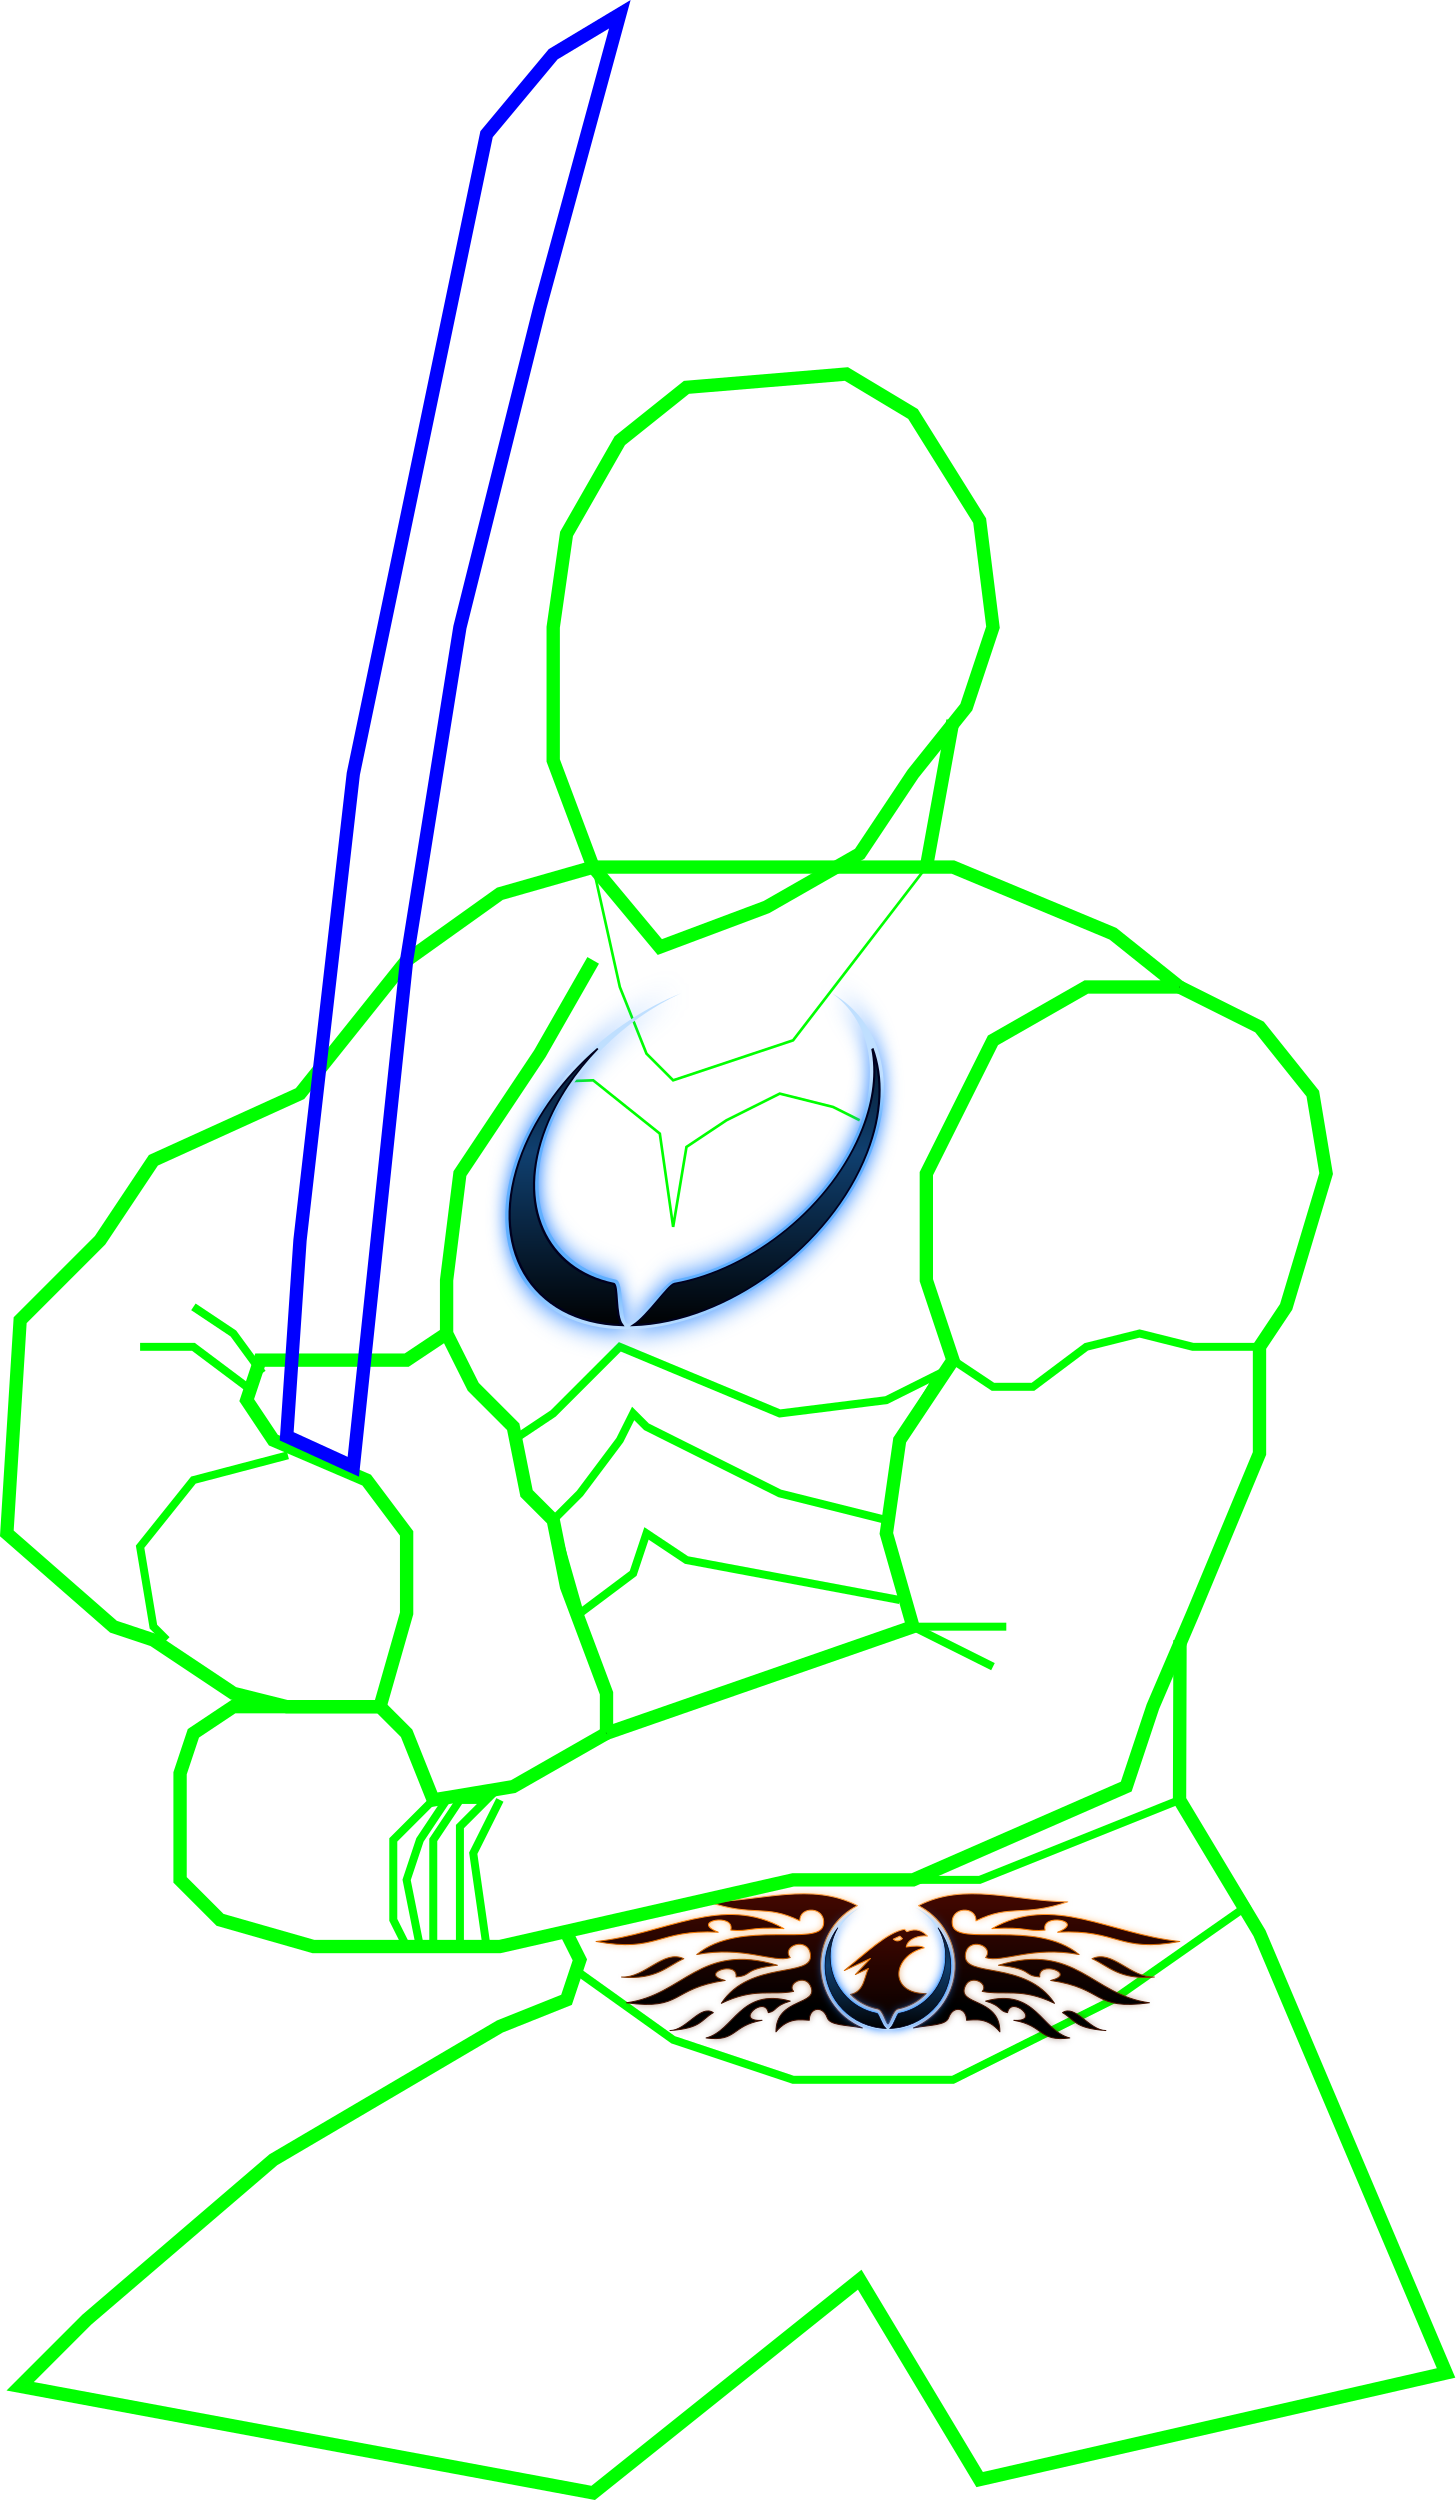
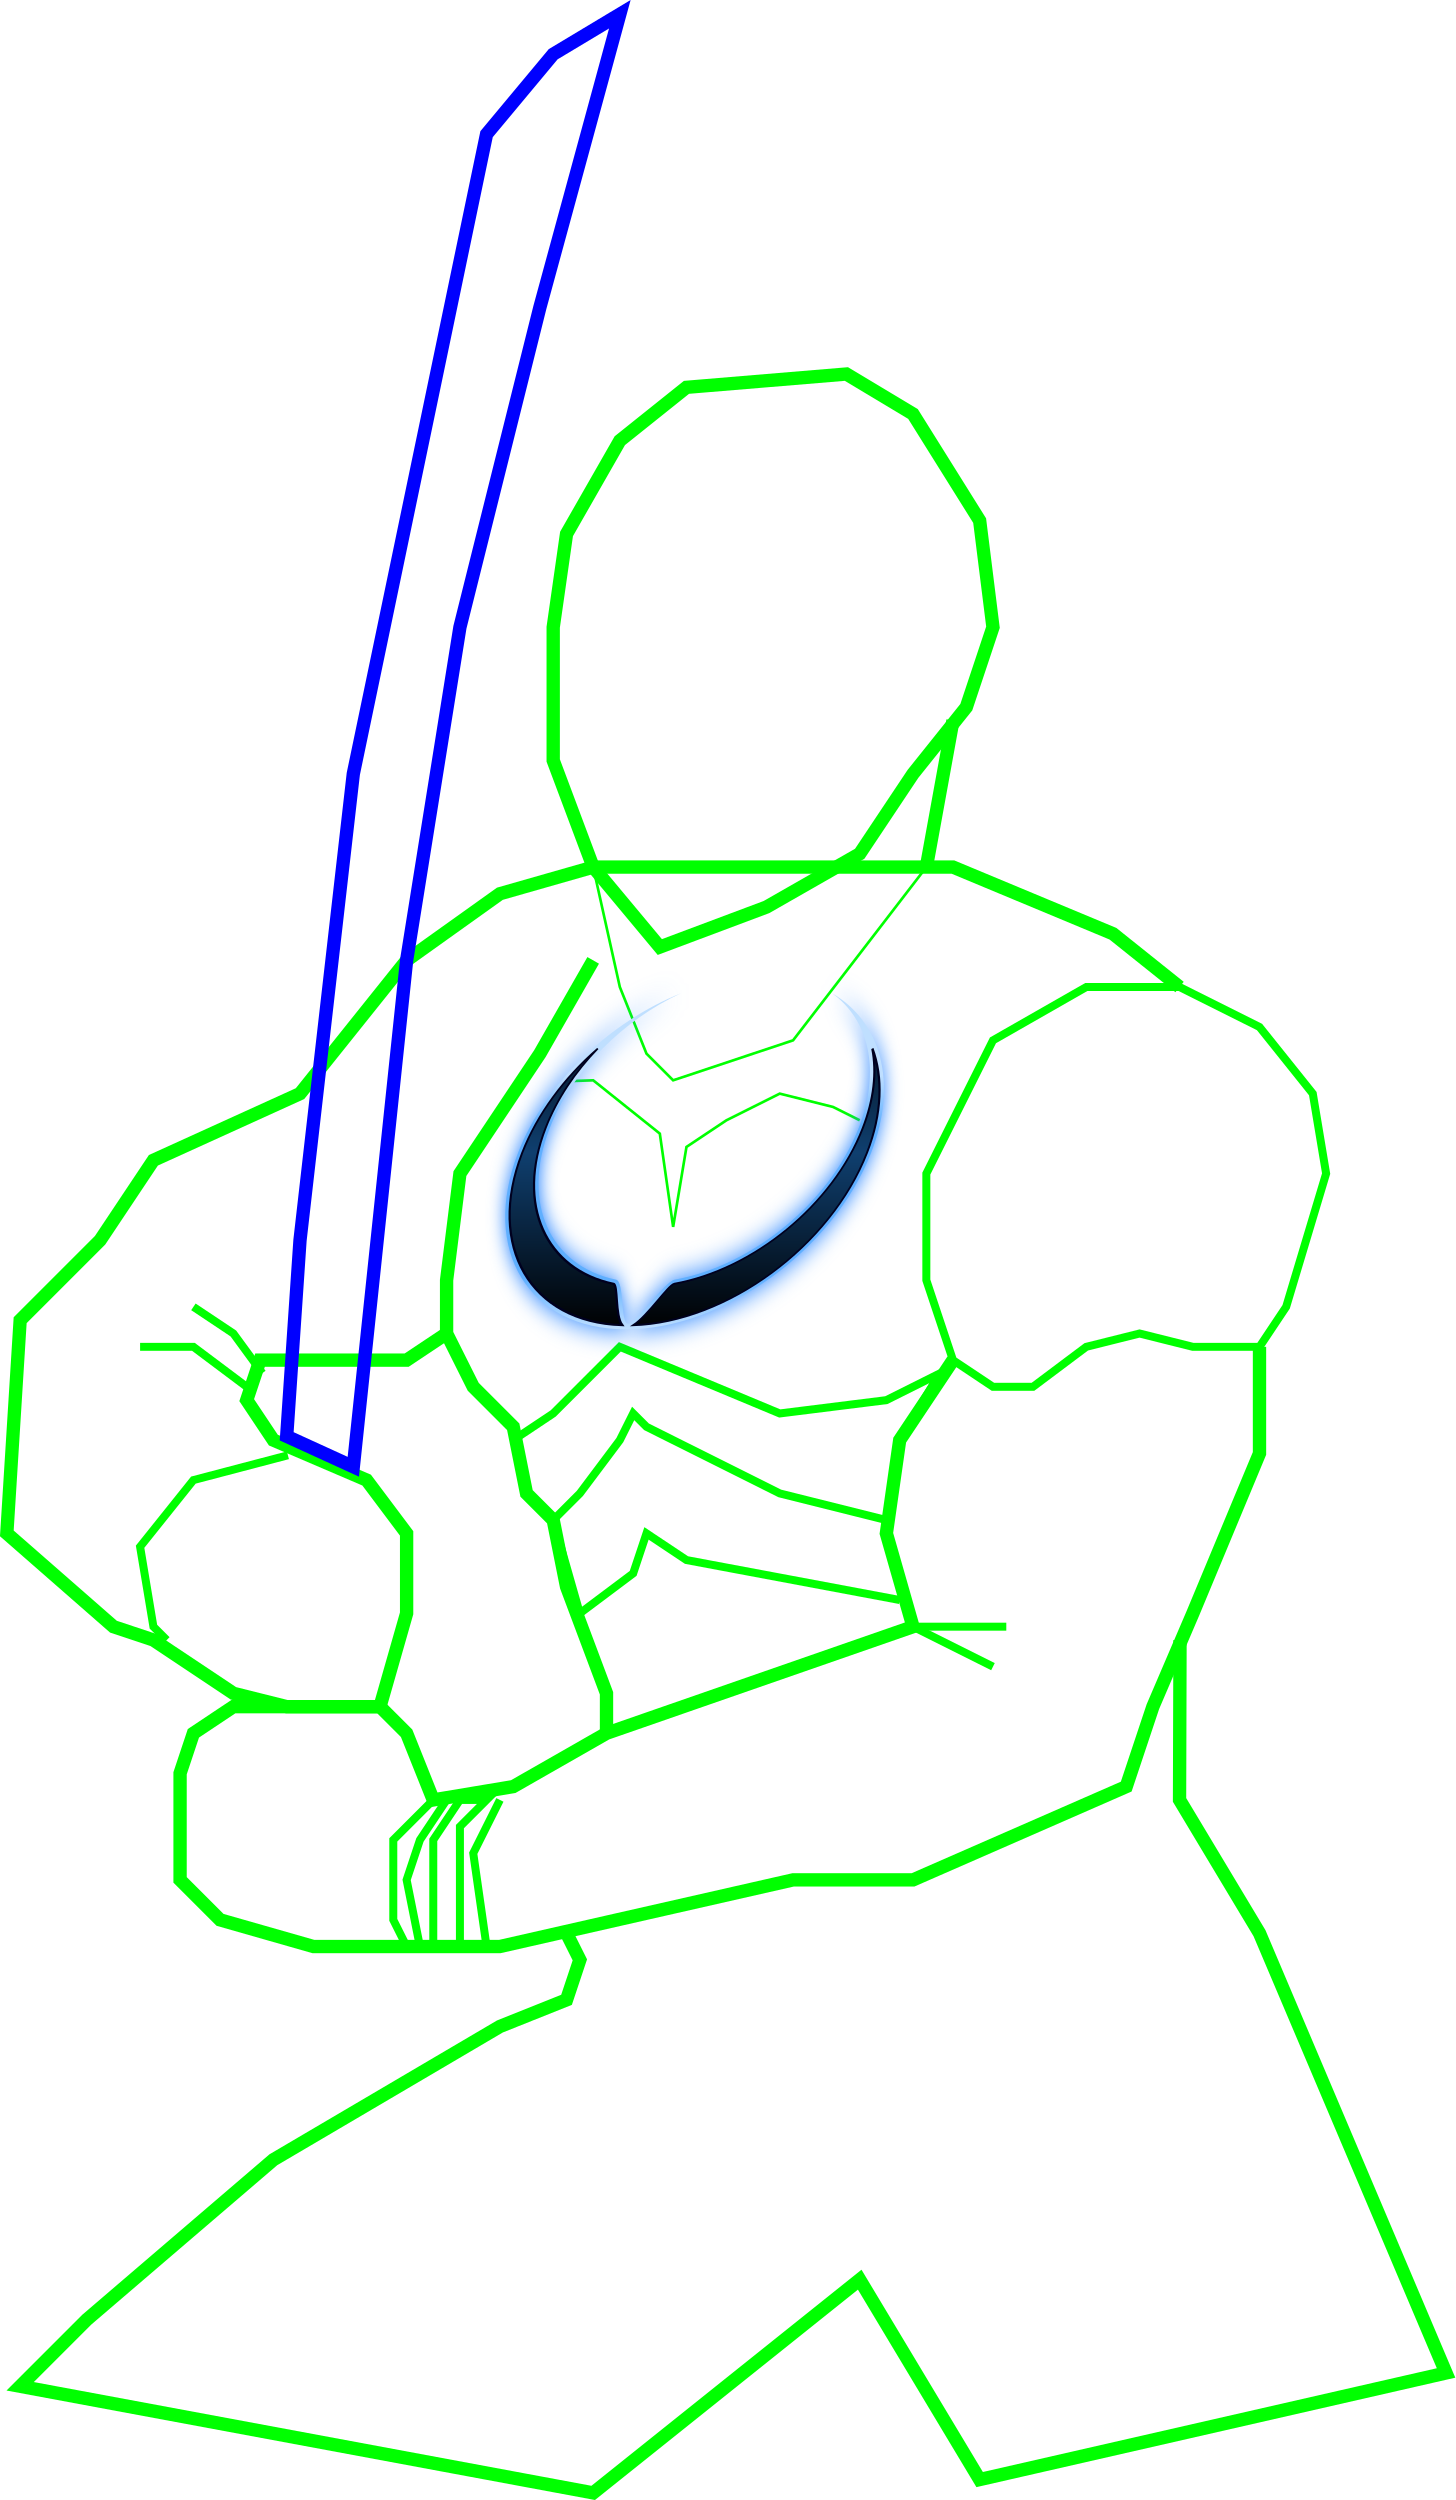
<svg xmlns="http://www.w3.org/2000/svg" xmlns:ns1="http://www.openswatchbook.org/uri/2009/osb" xmlns:xlink="http://www.w3.org/1999/xlink" width="546.031" height="938" id="svg2" version="1.1">
  <defs id="defs4">
    <linearGradient ns1:paint="solid" id="linearGradient3905">
      <stop offset="0" style="stop-color:#313131;stop-opacity:1;" id="stop3907" />
    </linearGradient>
    <linearGradient ns1:paint="solid" id="linearGradient3901">
      <stop offset="0" style="stop-color:#1e1e1e;stop-opacity:1;" id="stop3903" />
    </linearGradient>
    <linearGradient ns1:paint="solid" id="linearGradient3897">
      <stop offset="0" style="stop-color:#b1b1b1;stop-opacity:1;" id="stop3899" />
    </linearGradient>
    <linearGradient ns1:paint="solid" id="linearGradient3893">
      <stop offset="0" style="stop-color:#9c9c9c;stop-opacity:1;" id="stop3895" />
    </linearGradient>
    <linearGradient ns1:paint="solid" id="linearGradient3878">
      <stop offset="0" style="stop-color:#21466b;stop-opacity:1;" id="stop3880" />
    </linearGradient>
    <linearGradient ns1:paint="solid" id="linearGradient3874">
      <stop offset="0" style="stop-color:#1f3950;stop-opacity:1;" id="stop3876" />
    </linearGradient>
    <linearGradient ns1:paint="solid" id="linearGradient3870">
      <stop offset="0" style="stop-color:#4c3450;stop-opacity:1;" id="stop3872" />
    </linearGradient>
    <linearGradient ns1:paint="solid" id="linearGradient3866">
      <stop offset="0" style="stop-color:#371f3d;stop-opacity:1;" id="stop3868" />
    </linearGradient>
    <linearGradient ns1:paint="solid" id="linearGradient3851">
      <stop offset="0" style="stop-color:#22446d;stop-opacity:1;" id="stop3853" />
    </linearGradient>
    <linearGradient ns1:paint="solid" id="linearGradient3836">
      <stop offset="0" style="stop-color:#122b4e;stop-opacity:1;" id="stop3838" />
    </linearGradient>
    <linearGradient ns1:paint="solid" id="linearGradient3821">
      <stop offset="0" style="stop-color:#920000;stop-opacity:1;" id="stop3823" />
    </linearGradient>
    <linearGradient ns1:paint="solid" id="linearGradient3813">
      <stop offset="0" style="stop-color:#700000;stop-opacity:1;" id="stop3815" />
      <stop id="stop3817" style="stop-color:#700000;stop-opacity:1;" offset="1" />
    </linearGradient>
    <linearGradient ns1:paint="solid" id="linearGradient3798">
      <stop offset="0" style="stop-color:#38650b;stop-opacity:1;" id="stop3800" />
    </linearGradient>
    <linearGradient ns1:paint="solid" id="linearGradient3783">
      <stop offset="0" style="stop-color:#214103;stop-opacity:1;" id="stop3785" />
    </linearGradient>
    <linearGradient ns1:paint="solid" id="linearGradient3779">
      <stop offset="0" style="stop-color:#bd5d00;stop-opacity:1;" id="stop3781" />
    </linearGradient>
    <linearGradient ns1:paint="solid" id="linearGradient3775">
      <stop offset="0" style="stop-color:#8e3f00;stop-opacity:1;" id="stop3777" />
    </linearGradient>
    <linearGradient id="linearGradient3698">
      <stop style="stop-color:#000000;stop-opacity:1;" offset="0" id="stop3700" />
      <stop id="stop3706" offset="0.5" style="stop-color:#0f3f6f;stop-opacity:1;" />
      <stop style="stop-color:#000000;stop-opacity:1;" offset="1" id="stop3702" />
    </linearGradient>
    <linearGradient id="linearGradient3606">
      <stop style="stop-color:#bfdfff;stop-opacity:1;" offset="0" id="stop3608" />
      <stop id="stop3616" offset="0.2" style="stop-color:#5fafff;stop-opacity:1;" />
      <stop id="stop3614" offset="0.8" style="stop-color:#5fafff;stop-opacity:1;" />
      <stop style="stop-color:#bfdfff;stop-opacity:1;" offset="1" id="stop3610" />
    </linearGradient>
    <linearGradient id="linearGradient2987">
      <stop style="stop-color:#bfdfff;stop-opacity:1;" offset="0" id="stop2989" />
      <stop id="stop2991" offset="0.2" style="stop-color:#5fafff;stop-opacity:1;" />
      <stop id="stop2993" offset="0.8" style="stop-color:#5fafff;stop-opacity:1;" />
      <stop style="stop-color:#bfdfff;stop-opacity:1;" offset="1" id="stop2995" />
    </linearGradient>
    <linearGradient id="linearGradient3674">
      <stop style="stop-color:#000000;stop-opacity:1;" offset="0" id="stop3676" />
      <stop style="stop-color:#4f0700;stop-opacity:1;" offset="1" id="stop3678" />
    </linearGradient>
    <linearGradient id="linearGradient3666">
      <stop style="stop-color:#3f0f00;stop-opacity:1;" offset="0" id="stop3668" />
      <stop id="stop3671" offset="0.75" style="stop-color:#ff7f00;stop-opacity:1;" />
      <stop style="stop-color:#ff9f3f;stop-opacity:1;" offset="1" id="stop3670" />
    </linearGradient>
    <radialGradient xlink:href="#linearGradient3663" id="radialGradient3688" cx="24" cy="24" fx="24" fy="24" r="24" gradientUnits="userSpaceOnUse" />
    <linearGradient id="linearGradient3663">
      <stop style="stop-color:#00070f;stop-opacity:1;" offset="0" id="stop3667" />
      <stop id="stop3659" offset="0.94" style="stop-color:#00070f;stop-opacity:1;" />
      <stop id="stop3690" offset="1" style="stop-color:#00070f;stop-opacity:0;" />
    </linearGradient>
    <linearGradient gradientUnits="userSpaceOnUse" y2="440" x2="1024" y1="640" x1="1024" id="linearGradient4214" xlink:href="#linearGradient3699" />
    <linearGradient gradientUnits="userSpaceOnUse" y2="440" x2="1024" y1="640" x1="1024" id="linearGradient4204-6" xlink:href="#linearGradient3666-1" />
    <linearGradient gradientUnits="userSpaceOnUse" y2="440" x2="1024" y1="640" x1="1024" id="linearGradient4196-6" xlink:href="#linearGradient3674-5" />
    <radialGradient gradientUnits="userSpaceOnUse" r="256" fy="494" fx="1024" cy="494" cx="1024" id="radialGradient3687" xlink:href="#linearGradient3681" />
-     <filter color-interpolation-filters="sRGB" id="filter3675">
-       <feGaussianBlur id="feGaussianBlur3677" stdDeviation="9.994" />
-     </filter>
    <filter color-interpolation-filters="sRGB" id="filter3852">
      <feGaussianBlur id="feGaussianBlur3854" stdDeviation="7.25" />
    </filter>
    <linearGradient gradientUnits="userSpaceOnUse" y2="384" x2="1024" y1="640" x1="1024" id="linearGradient3836-1" xlink:href="#linearGradient3699" />
-     <filter color-interpolation-filters="sRGB" height="1.264" y="-0.132" width="1.151" x="-0.075" id="filter3806">
-       <feGaussianBlur id="feGaussianBlur3808" stdDeviation="6.16" />
-     </filter>
-     <filter color-interpolation-filters="sRGB" height="1.257" y="-0.129" width="1.153" x="-0.077" id="filter3766">
-       <feGaussianBlur id="feGaussianBlur3768" stdDeviation="6" />
-     </filter>
    <linearGradient gradientUnits="userSpaceOnUse" y2="384" x2="1024" y1="640" x1="1024" id="linearGradient3758" xlink:href="#linearGradient3698-7" />
    <linearGradient gradientTransform="translate(60,-1024)" gradientUnits="userSpaceOnUse" y2="1376" x2="1520" y1="1600" x1="1520" id="linearGradient3750" xlink:href="#linearGradient3698-7" />
    <linearGradient gradientTransform="translate(28,-1024)" gradientUnits="userSpaceOnUse" y2="1376" x2="1392" y1="1600" x1="1392" id="linearGradient3742" xlink:href="#linearGradient3698-7" />
    <linearGradient gradientTransform="translate(12,-1024)" gradientUnits="userSpaceOnUse" y2="1376" x2="1248" y1="1600" x1="1248" id="linearGradient3734" xlink:href="#linearGradient3698-7" />
    <linearGradient gradientTransform="translate(0,-1024)" gradientUnits="userSpaceOnUse" y2="1376" x2="768" y1="1600" x1="768" id="linearGradient3726" xlink:href="#linearGradient3698-7" />
    <linearGradient gradientTransform="translate(0,-1024)" gradientUnits="userSpaceOnUse" y2="1376" x2="576" y1="1600" x1="576" id="linearGradient3718" xlink:href="#linearGradient3698-7" />
    <linearGradient gradientTransform="translate(0,-1024)" gradientUnits="userSpaceOnUse" y2="1376" x2="400" y1="1600" x1="400" id="linearGradient3704" xlink:href="#linearGradient3698-7" />
    <linearGradient gradientUnits="userSpaceOnUse" y2="384" x2="1024" y1="592" x1="1024" id="linearGradient3680" xlink:href="#linearGradient3674-5" />
    <linearGradient gradientUnits="userSpaceOnUse" y2="384" x2="1024" y1="592" x1="1024" id="linearGradient3672" xlink:href="#linearGradient3666-1" />
    <linearGradient gradientTransform="translate(0,-1024)" gradientUnits="userSpaceOnUse" y2="1480" x2="1024" y1="1664" x1="1024" id="linearGradient3664" xlink:href="#linearGradient3606-6" />
    <linearGradient gradientTransform="translate(60,-1024)" gradientUnits="userSpaceOnUse" y2="1480" x2="1528" y1="1592" x1="1528" id="linearGradient3656" xlink:href="#linearGradient3606-6" />
    <linearGradient gradientTransform="translate(28,-1024)" gradientUnits="userSpaceOnUse" y2="1480" x2="1392" y1="1592" x1="1392" id="linearGradient3648" xlink:href="#linearGradient3606-6" />
    <linearGradient gradientTransform="translate(12,-1024)" gradientUnits="userSpaceOnUse" y2="1480" x2="1248" y1="1592" x1="1248" id="linearGradient3640" xlink:href="#linearGradient3606-6" />
    <linearGradient gradientTransform="translate(0,-1024)" gradientUnits="userSpaceOnUse" y2="1480" x2="776" y1="1592" x1="776" id="linearGradient3632" xlink:href="#linearGradient3606-6" />
    <linearGradient gradientTransform="translate(0,-1024)" gradientUnits="userSpaceOnUse" y2="1480" x2="584" y1="1592" x1="584" id="linearGradient3624" xlink:href="#linearGradient3606-6" />
    <linearGradient gradientTransform="translate(0,-1024)" gradientUnits="userSpaceOnUse" y2="1480" x2="408" y1="1592" x1="408" id="linearGradient3612" xlink:href="#linearGradient3606-6" />
    <linearGradient id="linearGradient3606-6">
      <stop id="stop3608-0" offset="0" style="stop-color:#bfdfff;stop-opacity:1;" />
      <stop style="stop-color:#5fafff;stop-opacity:1;" offset="0.2" id="stop3616-5" />
      <stop style="stop-color:#5fafff;stop-opacity:1;" offset="0.8" id="stop3614-1" />
      <stop id="stop3610-8" offset="1" style="stop-color:#bfdfff;stop-opacity:1;" />
    </linearGradient>
    <linearGradient id="linearGradient3666-1">
      <stop id="stop3668-2" offset="0" style="stop-color:#3f0f00;stop-opacity:1;" />
      <stop style="stop-color:#ff7f00;stop-opacity:1;" offset="0.75" id="stop3671-1" />
      <stop id="stop3670-6" offset="1" style="stop-color:#ff9f3f;stop-opacity:1;" />
    </linearGradient>
    <linearGradient id="linearGradient3674-5">
      <stop id="stop3676-4" offset="0" style="stop-color:#000000;stop-opacity:1;" />
      <stop id="stop3678-2" offset="1" style="stop-color:#3f0700;stop-opacity:1;" />
    </linearGradient>
    <linearGradient id="linearGradient3698-7">
      <stop id="stop3700-0" offset="0" style="stop-color:#000000;stop-opacity:1;" />
      <stop style="stop-color:#0f3f6f;stop-opacity:1;" offset="0.5" id="stop3706-5" />
      <stop id="stop3702-0" offset="1" style="stop-color:#000000;stop-opacity:1;" />
    </linearGradient>
    <linearGradient id="linearGradient3699">
      <stop style="stop-color:#3f0f00;stop-opacity:0.498;" offset="0" id="stop3701" />
      <stop id="stop3673" offset="0.75" style="stop-color:#ff7f00;stop-opacity:0.498;" />
      <stop style="stop-color:#ff9f3f;stop-opacity:0.498;" offset="1" id="stop3703" />
    </linearGradient>
    <linearGradient id="linearGradient3681">
      <stop style="stop-color:#1f7fff;stop-opacity:0;" offset="0" id="stop3691" />
      <stop id="stop3695" offset="0.31" style="stop-color:#1f7fff;stop-opacity:0;" />
      <stop style="stop-color:#1f7fff;stop-opacity:0.184;" offset="0.44" id="stop3689" />
      <stop id="stop3704" offset="0.85" style="stop-color:#1f7fff;stop-opacity:0;" />
      <stop id="stop3685" offset="1" style="stop-color:#1f7fff;stop-opacity:0;" />
    </linearGradient>
    <linearGradient xlink:href="#linearGradient3674-5" id="linearGradient4897" gradientUnits="userSpaceOnUse" x1="1024" y1="640" x2="1024" y2="440" gradientTransform="matrix(0.302643,0,0,0.302643,505.283,985.578)" />
    <linearGradient xlink:href="#linearGradient3666-1" id="linearGradient4899" gradientUnits="userSpaceOnUse" x1="1024" y1="640" x2="1024" y2="440" gradientTransform="matrix(0.302643,0,0,0.302643,505.283,985.578)" />
    <linearGradient xlink:href="#linearGradient3674-5" id="linearGradient4937" gradientUnits="userSpaceOnUse" x1="1024" y1="592" x2="1024" y2="384" gradientTransform="matrix(0.302643,0,0,0.302643,505.283,985.578)" />
    <linearGradient xlink:href="#linearGradient3666-1" id="linearGradient4939" gradientUnits="userSpaceOnUse" x1="1024" y1="592" x2="1024" y2="384" gradientTransform="matrix(0.302643,0,0,0.302643,505.283,985.578)" />
    <radialGradient xlink:href="#linearGradient3681" id="radialGradient4943" gradientUnits="userSpaceOnUse" cx="1024" cy="494" fx="1024" fy="494" r="256" gradientTransform="matrix(0.302643,0,0,0.302643,505.283,985.578)" />
    <linearGradient xlink:href="#linearGradient3699" id="linearGradient4955" gradientUnits="userSpaceOnUse" x1="1024" y1="640" x2="1024" y2="384" />
    <linearGradient xlink:href="#linearGradient3674-5" id="linearGradient4957" gradientUnits="userSpaceOnUse" gradientTransform="matrix(0.302643,0,0,0.302643,505.283,985.578)" x1="1024" y1="592" x2="1024" y2="384" />
    <linearGradient xlink:href="#linearGradient3666-1" id="linearGradient4959" gradientUnits="userSpaceOnUse" gradientTransform="matrix(0.302643,0,0,0.302643,505.283,985.578)" x1="1024" y1="592" x2="1024" y2="384" />
    <linearGradient xlink:href="#linearGradient3606-6" id="linearGradient4961" gradientUnits="userSpaceOnUse" gradientTransform="translate(0,-1024)" x1="1024" y1="1664" x2="1024" y2="1480" />
    <linearGradient xlink:href="#linearGradient3698-7" id="linearGradient4963" gradientUnits="userSpaceOnUse" x1="1024" y1="640" x2="1024" y2="384" />
    <linearGradient xlink:href="#linearGradient3699" id="linearGradient4965" gradientUnits="userSpaceOnUse" x1="1024" y1="640" x2="1024" y2="440" />
    <linearGradient xlink:href="#linearGradient3674-5" id="linearGradient4967" gradientUnits="userSpaceOnUse" gradientTransform="matrix(0.302643,0,0,0.302643,505.283,985.578)" x1="1024" y1="640" x2="1024" y2="440" />
    <linearGradient xlink:href="#linearGradient3666-1" id="linearGradient4969" gradientUnits="userSpaceOnUse" gradientTransform="matrix(0.302643,0,0,0.302643,505.283,985.578)" x1="1024" y1="640" x2="1024" y2="440" />
    <filter color-interpolation-filters="sRGB" id="filter3675-9">
      <feGaussianBlur id="feGaussianBlur3677-6" stdDeviation="9.994" />
    </filter>
    <linearGradient xlink:href="#linearGradient3606-6-2" id="linearGradient4961-7" gradientUnits="userSpaceOnUse" gradientTransform="translate(0,-1024)" x1="1024" y1="1664" x2="1024" y2="1480" />
    <linearGradient id="linearGradient3606-6-2">
      <stop id="stop3608-0-3" offset="0" style="stop-color:#bfdfff;stop-opacity:1;" />
      <stop style="stop-color:#5fafff;stop-opacity:1;" offset="0.2" id="stop3616-5-2" />
      <stop style="stop-color:#5fafff;stop-opacity:1;" offset="0.8" id="stop3614-1-6" />
      <stop id="stop3610-8-4" offset="1" style="stop-color:#bfdfff;stop-opacity:1;" />
    </linearGradient>
    <linearGradient xlink:href="#linearGradient3698-7-2" id="linearGradient4963-5" gradientUnits="userSpaceOnUse" x1="1024" y1="640" x2="1024" y2="384" />
    <linearGradient id="linearGradient3698-7-2">
      <stop id="stop3700-0-3" offset="0" style="stop-color:#000000;stop-opacity:1;" />
      <stop style="stop-color:#0f3f6f;stop-opacity:1;" offset="0.5" id="stop3706-5-8" />
      <stop id="stop3702-0-9" offset="1" style="stop-color:#000000;stop-opacity:1;" />
    </linearGradient>
    <linearGradient y2="384" x2="1024" y1="640" x1="1024" gradientUnits="userSpaceOnUse" id="linearGradient4998" xlink:href="#linearGradient3698-7-2" />
    <filter color-interpolation-filters="sRGB" id="filter3675-90">
      <feGaussianBlur id="feGaussianBlur3677-5" stdDeviation="9.994" />
    </filter>
    <linearGradient xlink:href="#linearGradient3606-6-0" id="linearGradient4961-79" gradientUnits="userSpaceOnUse" gradientTransform="translate(0,-1024)" x1="1024" y1="1664" x2="1024" y2="1480" />
    <linearGradient id="linearGradient3606-6-0">
      <stop id="stop3608-0-8" offset="0" style="stop-color:#bfdfff;stop-opacity:1;" />
      <stop style="stop-color:#5fafff;stop-opacity:1;" offset="0.2" id="stop3616-5-1" />
      <stop style="stop-color:#5fafff;stop-opacity:1;" offset="0.8" id="stop3614-1-1" />
      <stop id="stop3610-8-40" offset="1" style="stop-color:#bfdfff;stop-opacity:1;" />
    </linearGradient>
    <linearGradient xlink:href="#linearGradient3698-7-6" id="linearGradient4963-54" gradientUnits="userSpaceOnUse" x1="1024" y1="640" x2="1024" y2="384" />
    <linearGradient id="linearGradient3698-7-6">
      <stop id="stop3700-0-1" offset="0" style="stop-color:#000000;stop-opacity:1;" />
      <stop style="stop-color:#0f3f6f;stop-opacity:1;" offset="0.5" id="stop3706-5-81" />
      <stop id="stop3702-0-8" offset="1" style="stop-color:#000000;stop-opacity:1;" />
    </linearGradient>
    <linearGradient y2="384" x2="1024" y1="640" x1="1024" gradientUnits="userSpaceOnUse" id="linearGradient4998-1" xlink:href="#linearGradient3698-7-6" />
  </defs>
-   <g id="layer1" transform="translate(-39.7126,-218.645)">
-     <path style="fill:none;stroke:#00ff00;stroke-width:5;stroke-linecap:butt;stroke-linejoin:miter;stroke-miterlimit:4;stroke-opacity:1;stroke-dasharray:none" d="M 262.275,578.976 242.275,613.976 212.275,658.976 207.275,698.976 207.275,718.976 217.275,738.976 232.275,753.976 237.275,778.976 247.275,788.976 252.275,813.976 267.275,853.976 267.275,868.976 382.275,828.976 372.275,793.976 377.275,758.976 397.275,728.976 387.275,698.976 387.275,658.976 412.275,608.976 447.275,588.976 482.275,588.976 457.275,568.976 397.275,543.976 262.275,543.976 227.275,553.976 192.275,578.976 152.275,628.976 97.275,653.976 77.275,683.976 47.275,713.976 42.275,793.976 82.275,828.976 97.275,833.976 127.275,853.976 147.275,858.976 182.275,858.976 192.275,823.976 192.275,793.976 177.275,773.976 142.275,758.976 132.275,743.976 137.275,728.976 192.275,728.976 207.275,718.976" id="path2896" />
-     <path style="fill:none;stroke:#000000;stroke-width:1px;stroke-linecap:butt;stroke-linejoin:miter;stroke-opacity:1" d="M 482.275,588.976 512.275,603.976 532.275,628.976 537.275,658.976 522.275,708.976 512.275,723.976 512.275,763.976 487.275,823.976 472.275,858.976 462.275,888.976 382.275,923.976 337.275,923.976 227.275,948.976 157.275,948.976 122.275,938.976 107.275,923.976 107.275,883.976 112.275,868.976 127.275,858.976 182.275,858.976 192.275,868.976 202.275,893.976 232.275,888.976 267.275,868.976" id="path2898" />
+   <g id="layer1" transform="translate(-39.7126,-218.645)" style="display:inline">
+     <path style="fill:none;stroke:#00ff00;stroke-width:5;stroke-linecap:butt;stroke-linejoin:miter;stroke-miterlimit:4;stroke-opacity:1;stroke-dasharray:none" d="M 262.275,578.976 242.275,613.976 212.275,658.976 207.275,698.976 207.275,718.976 217.275,738.976 232.275,753.976 237.275,778.976 247.275,788.976 252.275,813.976 267.275,853.976 267.275,868.976" id="path3225" />
+     <path style="fill:none;stroke:#00ff00;stroke-width:5;stroke-linecap:butt;stroke-linejoin:miter;stroke-miterlimit:4;stroke-opacity:1;stroke-dasharray:none" d="M 512.275,723.976 512.275,763.976 487.275,823.976 472.275,858.976 462.275,888.976 382.275,923.976 337.275,923.976 227.275,948.976 157.275,948.976 122.275,938.976 107.275,923.976 107.275,883.976 112.275,868.976 127.275,858.976 182.275,858.976 192.275,868.976 202.275,893.976 232.275,888.976 267.275,868.976 382.275,828.976 372.275,793.976 377.275,758.976 397.275,728.976" id="path3231" />
+     <path style="fill:none;stroke:#00ff00;stroke-width:5;stroke-linecap:butt;stroke-linejoin:miter;stroke-miterlimit:4;stroke-opacity:1;stroke-dasharray:none" d="M 482.275,588.976 457.275,568.976 397.275,543.976 262.275,543.976 227.275,553.976 192.275,578.976 152.275,628.976 97.275,653.976 77.275,683.976 47.275,713.976 42.275,793.976 82.275,828.976 97.275,833.976 127.275,853.976 147.275,858.976 182.275,858.976 192.275,823.976 192.275,793.976 177.275,773.976 142.275,758.976 132.275,743.976 137.275,728.976 192.275,728.976 207.275,718.976" id="path2896" />
    <path style="fill:none;stroke:#00ff00;stroke-width:5;stroke-linecap:butt;stroke-linejoin:miter;stroke-miterlimit:4;stroke-opacity:1;stroke-dasharray:none" d="M 262.275,543.976 287.275,573.976 327.275,558.976 362.275,538.976 382.275,508.976 402.275,483.976 412.275,453.976 407.275,413.976 382.275,373.976 357.275,358.976 297.275,363.976 272.275,383.976 252.275,418.976 247.275,453.976 247.275,503.976 262.275,543.976 z" id="path3678" />
    <path style="fill:none;stroke:#00ff00;stroke-width:5;stroke-linecap:butt;stroke-linejoin:miter;stroke-miterlimit:4;stroke-opacity:1;stroke-dasharray:none" d="M 397.275,488.976 387.275,543.976" id="path3680" />
    <path style="fill:none;stroke:#00ff00;stroke-width:5;stroke-linecap:butt;stroke-linejoin:miter;stroke-miterlimit:4;stroke-opacity:1;stroke-dasharray:none" d="M 482.454,833.976 482.275,893.976 512.275,943.976 582.275,1108.98 407.275,1148.98 362.275,1073.98 262.275,1153.98 47.275,1113.98 72.275,1088.98 142.275,1028.98 227.275,978.976 252.275,968.976 257.275,953.976 252.275,943.976" id="path3682" />
-     <path style="fill:none;stroke:#00ff00;stroke-width:3;stroke-linecap:butt;stroke-linejoin:miter;stroke-miterlimit:4;stroke-opacity:1;stroke-dasharray:none" d="M 257.275,958.976 292.275,983.976 337.275,998.976 397.275,998.976 457.275,968.976 507.275,933.976 482.275,893.976 407.275,923.976 382.275,923.976" id="path3684" />
    <path style="fill:none;stroke:#0000ff;stroke-width:5;stroke-linecap:butt;stroke-linejoin:miter;stroke-miterlimit:4;stroke-opacity:1;stroke-dasharray:none" d="M 147.275,757.548 152.275,683.976 172.275,508.976 222.275,268.976 247.275,238.976 272.275,223.976 242.275,333.976 212.275,453.976 192.275,578.976 172.275,768.976 147.275,757.548 z" id="path3698" />
    <path style="fill:none;stroke:#00ff00;stroke-width:1px;stroke-linecap:butt;stroke-linejoin:miter;stroke-opacity:1" d="M 387.275,543.976 337.275,608.976 292.275,623.976 282.275,613.976 272.275,588.976 262.275,543.976" id="path3700" />
    <path style="fill:none;stroke:#00ff00;stroke-width:1px;stroke-linecap:butt;stroke-linejoin:miter;stroke-opacity:1" d="M 251.918,624.333 262.275,623.976 287.275,643.976 292.275,678.976 297.275,648.976 312.275,638.976 332.275,628.976 352.275,633.976 362.275,638.976" id="path3702" />
    <path style="fill:none;stroke:#00ff00;stroke-width:3;stroke-linecap:butt;stroke-linejoin:miter;stroke-miterlimit:4;stroke-opacity:1;stroke-dasharray:none" d="M 232.275,758.976 247.275,748.976 272.275,723.976 332.275,748.976 372.275,743.976 392.275,733.976 377.275,758.976 372.275,788.976 332.275,778.976 282.275,753.976 277.275,748.976 272.275,758.976 257.275,778.976 247.275,788.976 257.275,823.976 277.275,808.976 282.275,793.976 297.275,803.976 377.275,818.976" id="path3704" />
    <path style="fill:none;stroke:#00ff00;stroke-width:3;stroke-linecap:butt;stroke-linejoin:miter;stroke-miterlimit:4;stroke-opacity:1;stroke-dasharray:none" d="M 147.737,764.659 112.275,773.976 92.275,798.976 97.275,828.976 102.275,833.976" id="path3708" />
    <path style="fill:none;stroke:#00ff00;stroke-width:3;stroke-linecap:butt;stroke-linejoin:miter;stroke-miterlimit:4;stroke-opacity:1;stroke-dasharray:none" d="M 132.275,738.976 112.275,723.976 92.275,723.976" id="path3712" />
    <path style="fill:none;stroke:#00ff00;stroke-width:3;stroke-linecap:butt;stroke-linejoin:miter;stroke-miterlimit:4;stroke-opacity:1;stroke-dasharray:none" d="M 138.141,733.849 127.275,718.976 112.275,708.976" id="path3714" />
-     <path style="fill:none;stroke:#00ff00;stroke-width:3;stroke-linecap:butt;stroke-linejoin:miter;stroke-miterlimit:4;stroke-opacity:1;stroke-dasharray:none" d="M 397.275,728.976 412.275,738.976 427.275,738.976 447.275,723.976 467.275,718.976 487.275,723.976 512.275,723.976" id="path3716" />
+     <path id="path3716" style="fill:none;stroke:#00ff00;stroke-width:3;stroke-linecap:butt;stroke-linejoin:miter;stroke-miterlimit:4;stroke-opacity:1;stroke-dasharray:none" d="M 522.275,708.976 537.275,658.976 532.275,628.976 512.275,603.976 482.275,588.976 447.275,588.976 412.275,608.976 387.275,658.976 387.275,698.976 397.275,728.976 412.275,738.976 427.275,738.976 447.275,723.976 467.275,718.976 487.275,723.976 512.275,723.976 z" />
    <path style="fill:none;stroke:#00ff00;stroke-width:3;stroke-linecap:butt;stroke-linejoin:miter;stroke-miterlimit:4;stroke-opacity:1;stroke-dasharray:none" d="M 382.275,828.976 417.275,828.976" id="path3718" />
    <path style="fill:none;stroke:#00ff00;stroke-width:3;stroke-linecap:butt;stroke-linejoin:miter;stroke-miterlimit:4;stroke-opacity:1;stroke-dasharray:none" d="M 382.275,828.976 412.275,843.976" id="path3720" />
    <path style="fill:none;stroke:#00ff00;stroke-width:3;stroke-linecap:butt;stroke-linejoin:miter;stroke-miterlimit:4;stroke-opacity:1;stroke-dasharray:none" d="M 227.275,893.976 217.275,913.976 222.275,948.976 212.275,948.976 212.275,923.976 212.275,903.976 222.275,893.976 212.275,893.976 202.275,908.976 202.275,948.976 197.275,948.976 192.275,923.976 197.275,908.976 207.275,893.976 202.275,893.976 187.275,908.976 187.275,938.976 192.275,948.976" id="path3722" />
    <path style="fill:url(#radialGradient4943);fill-opacity:1;stroke:none" d="M 815.189,1057.61 C 772.4,1057.61 737.713,1092.29 737.713,1135.08 737.713,1177.87 772.4,1212.56 815.189,1212.56 857.977,1212.56 892.666,1177.87 892.666,1135.08 892.666,1092.29 857.977,1057.61 815.189,1057.61 z" id="BackgroundGlow" />
-     <g id="g4945" transform="matrix(0.622887,0,0,0.622887,-134.91,245.729)">
+     <g transform="matrix(0.517433,0,-0.200872,0.517433,-126.684,386.25)" id="Ring-9">
+       <path id="RingGlow-1" d="M 969.281,396.281 C 925.981,416.811 896,460.923 896,512 896,582.656 953.344,640 1024,640 1094.66,640 1152,582.656 1152,512 1152,460.923 1122.02,416.811 1078.72,396.281 1112.89,415.467 1136,452.044 1136,494 1136,548.546 1096.94,594.017 1045.28,603.969 1038.39,605.297 1030,636 1024,636 1018,636 1009.61,605.297 1002.72,603.969 951.063,594.017 912,548.546 912,494 912,452.044 935.106,415.467 969.281,396.281 z" style="fill:#1f7fff;fill-opacity:1;stroke:none;filter:url(#filter3675-90)" />
+       <path style="fill:url(#linearGradient4961-79);fill-opacity:1;stroke:none" d="M 969.281,396.281 C 925.981,416.811 896,460.923 896,512 896,582.656 953.344,640 1024,640 1094.66,640 1152,582.656 1152,512 1152,460.923 1122.02,416.811 1078.72,396.281 1112.89,415.467 1136,452.044 1136,494 1136,548.546 1096.94,594.017 1045.28,603.969 1038.39,605.297 1030,636 1024,636 1018,636 1009.61,605.297 1002.72,603.969 951.063,594.017 912,548.546 912,494 912,452.044 935.106,415.467 969.281,396.281 z" id="RingBorder-6" />
+       <path style="fill:url(#linearGradient4998-1);fill-opacity:1;stroke:#00001f;stroke-width:1.5;stroke-linejoin:miter;stroke-miterlimit:4;stroke-opacity:1;stroke-dasharray:none" d="M 924.437,436.406 C 908.475,457.398 899,483.594 899,512 899,579.695 952.819,634.885 1020,637 1012,630 1006,608 1002,607 948.966,596.77 909,550.02 909,494 909,473.019 914.623,453.34 924.437,436.406 z M 1123.56,436.406 C 1133.38,453.34 1139,473.019 1139,494 1139,550.02 1099.03,596.77 1046,607 1042,608 1036,630 1028,637 1095.18,634.885 1149,579.695 1149,512 1149,483.594 1139.52,457.398 1123.56,436.406 z" id="RingBody-1" />
+     </g>
+   </g>
+   <g id="layer2" style="display:none">
+     <path transform="translate(-39.7126,-218.645)" style="fill:none;stroke:#00ff00;stroke-width:3;stroke-linecap:butt;stroke-linejoin:miter;stroke-miterlimit:4;stroke-opacity:1;stroke-dasharray:none" d="M 257.275,958.976 292.275,983.976 337.275,998.976 397.275,998.976 457.275,968.976 507.275,933.976 482.275,893.976 407.275,923.976 382.275,923.976" id="path3684" />
+     <g id="g4945" transform="matrix(0.622887,0,0,0.622887,-174.623,27.084)">
      <path transform="matrix(0.302643,0,0,0.302643,505.283,985.578)" style="fill:url(#linearGradient4955);fill-opacity:1;fill-rule:evenodd;stroke:none;filter:url(#filter3852)" d="M 963.156,392.594 C 921.079,414.097 891.651,457.242 890.063,507.781 888.258,565.21 922.94,615.378 973.156,636 939.219,629.528 908.753,631.347 903.031,615.375 893.971,590.083 867.292,595.842 867.531,620.656 851.614,620.102 826.02,613.828 801.156,643.781 800.833,574.456 889.859,592.399 869.5,551.562 858.043,528.581 822.381,547.937 836.281,563.281 792.55,571.913 757.604,555.327 692.5,587 750.404,499.485 875.679,537.691 869.875,490.031 865.427,453.503 810.801,472.149 829.531,495.969 796.672,507.118 736.734,472.304 643.5,489.969 730.379,418.163 889.141,476.429 895.75,430.187 900.97,393.664 847.116,392.791 848.781,422.875 779.271,388.661 758.01,415.928 666.125,385.062 772.924,383.665 871.398,345.039 963.156,392.594 z M 816.969,438.344 C 744.83,434.239 749.141,445.063 711.219,441.25 720.791,406.273 627.821,423.068 686.313,445.437 563.951,439.392 566.116,486.758 443.094,463.969 582.004,449.501 694.809,368.232 816.969,438.344 z M 617.75,498.219 C 584.131,513.037 563.737,540.707 493.781,534.687 540.962,536.905 577.436,478.919 617.75,498.219 z M 804.063,511.25 C 732.304,518.963 756.42,531.982 721.781,534.437 726.113,500.541 645.152,528.171 700.063,541.531 590.629,557.314 616.746,601.348 503.531,585.906 618.156,570.911 649.505,464.444 804.063,511.25 z M 829.594,582.656 C 795.948,592.415 804.059,601.999 785.938,605.562 778.986,569.713 716.216,624.556 773.438,620.812 711.818,631.384 724.628,663.943 662.031,655.969 718.366,641.805 730.153,555.075 829.594,582.656 z M 676.438,605.531 C 650.589,620.673 653.591,636.318 590.25,641.219 623.189,641.029 650.833,588.63 676.438,605.531 z M 1084.84,392.594 C 1126.92,414.097 1156.35,457.242 1157.94,507.781 1159.74,565.21 1125.06,615.378 1074.84,636 1108.78,629.528 1139.25,631.347 1144.97,615.375 1154.03,590.083 1180.71,595.842 1180.47,620.656 1196.39,620.102 1221.98,613.828 1246.84,643.781 1247.17,574.456 1158.14,592.398 1178.5,551.562 1189.96,528.581 1225.62,547.937 1211.72,563.281 1255.45,571.913 1290.4,555.327 1355.5,587 1297.6,499.485 1172.32,537.691 1178.13,490.031 1182.57,453.503 1237.2,472.149 1218.47,495.969 1251.33,507.118 1311.27,472.304 1404.5,489.969 1317.62,418.163 1158.86,476.429 1152.25,430.187 1147.03,393.664 1200.88,392.791 1199.22,422.875 1268.73,388.661 1289.99,415.928 1381.88,385.062 1275.08,383.664 1176.6,345.039 1084.84,392.594 z M 1231.03,438.344 C 1303.17,434.239 1298.86,445.063 1336.78,441.25 1327.21,406.273 1420.18,423.068 1361.69,445.437 1484.05,439.392 1481.88,486.758 1604.91,463.969 1466,449.501 1353.19,368.232 1231.03,438.344 z M 1430.25,498.219 C 1463.87,513.037 1484.26,540.707 1554.22,534.687 1507.04,536.905 1470.56,478.919 1430.25,498.219 z M 1243.94,511.25 C 1315.7,518.963 1291.58,531.982 1326.22,534.437 1321.89,500.541 1402.85,528.171 1347.94,541.531 1457.37,557.314 1431.25,601.348 1544.47,585.906 1429.84,570.911 1398.5,464.444 1243.94,511.25 z M 1218.41,582.656 C 1252.05,592.415 1243.94,601.999 1262.06,605.562 1269.01,569.713 1331.78,624.556 1274.56,620.812 1336.18,631.384 1323.37,663.943 1385.97,655.969 1329.63,641.805 1317.85,555.075 1218.41,582.656 z M 1371.56,605.531 C 1397.41,620.673 1394.41,636.318 1457.75,641.219 1424.81,641.029 1397.17,588.63 1371.56,605.531 z" id="PhoenixWingsGlow" />
      <path id="PhoenixWings" d="M 796.775,1104.39 C 784.041,1110.9 775.135,1123.96 774.654,1139.25 774.108,1156.63 784.604,1171.82 799.802,1178.06 789.531,1176.1 780.311,1176.65 778.579,1171.82 775.837,1164.16 767.763,1165.91 767.835,1173.42 763.018,1173.25 755.272,1171.35 747.747,1180.41 747.65,1159.43 774.593,1164.86 768.431,1152.5 764.964,1145.55 754.171,1151.41 758.378,1156.05 745.143,1158.66 734.567,1153.64 714.863,1163.23 732.388,1136.74 770.301,1148.31 768.545,1133.88 767.198,1122.83 750.666,1128.47 756.335,1135.68 746.39,1139.05 728.25,1128.52 700.034,1133.86 726.327,1112.13 774.375,1129.77 776.375,1115.77 777.955,1104.72 761.657,1104.45 762.161,1113.56 741.124,1103.2 734.689,1111.46 706.881,1102.11 739.203,1101.69 769.006,1090 796.775,1104.39 z M 752.533,1118.24 C 730.701,1117 732.005,1120.27 720.528,1119.12 723.425,1108.53 695.289,1113.62 712.991,1120.39 675.959,1118.56 676.614,1132.89 639.382,1125.99 681.422,1121.62 715.562,1097.02 752.533,1118.24 z M 692.241,1136.36 C 682.066,1140.85 675.894,1149.22 654.722,1147.4 669.001,1148.07 680.04,1130.52 692.241,1136.36 z M 748.627,1140.3 C 726.91,1142.64 734.208,1146.58 723.725,1147.32 725.036,1137.06 700.534,1145.43 717.152,1149.47 684.033,1154.25 691.937,1167.57 657.673,1162.9 692.364,1158.36 701.851,1126.14 748.627,1140.3 z M 756.354,1161.91 C 746.171,1164.87 748.626,1167.77 743.142,1168.85 741.038,1158 722.041,1174.6 739.359,1173.46 720.71,1176.66 724.587,1186.52 705.642,1184.1 722.691,1179.82 726.259,1153.57 756.354,1161.91 z M 710.002,1168.84 C 702.179,1173.42 703.088,1178.16 683.918,1179.64 693.887,1179.58 702.253,1163.72 710.002,1168.84 z M 833.602,1104.39 C 846.337,1110.9 855.244,1123.96 855.725,1139.25 856.27,1156.63 845.775,1171.82 830.576,1178.06 840.848,1176.1 850.069,1176.65 851.8,1171.82 854.542,1164.16 862.617,1165.91 862.544,1173.42 867.362,1173.25 875.107,1171.35 882.63,1180.41 882.73,1159.43 855.786,1164.86 861.948,1152.5 865.416,1145.55 876.208,1151.41 872.002,1156.05 885.236,1158.66 895.814,1153.64 915.516,1163.23 897.993,1136.74 860.077,1148.31 861.836,1133.88 863.18,1122.83 879.713,1128.47 874.044,1135.68 883.989,1139.05 902.13,1128.52 930.345,1133.86 904.051,1112.13 856.004,1129.77 854.003,1115.77 852.424,1104.72 868.721,1104.45 868.219,1113.56 889.255,1103.2 895.689,1111.46 923.499,1102.11 891.177,1101.69 861.373,1090 833.602,1104.39 z M 877.846,1118.24 C 899.678,1117 898.374,1120.27 909.85,1119.12 906.954,1108.53 935.091,1113.62 917.389,1120.39 954.42,1118.56 953.764,1132.89 990.998,1125.99 948.958,1121.62 914.816,1097.02 877.846,1118.24 z M 938.138,1136.36 C 948.313,1140.85 954.484,1149.22 975.657,1147.4 961.378,1148.07 950.338,1130.52 938.138,1136.36 z M 881.753,1140.3 C 903.47,1142.64 896.171,1146.58 906.654,1147.32 905.344,1137.06 929.846,1145.43 913.228,1149.47 946.346,1154.25 938.441,1167.57 972.706,1162.9 938.014,1158.36 928.529,1126.14 881.753,1140.3 z M 874.026,1161.91 C 884.207,1164.87 881.753,1167.77 887.237,1168.85 889.34,1158 908.337,1174.6 891.02,1173.46 909.669,1176.66 905.792,1186.52 924.737,1184.1 907.686,1179.82 904.121,1153.57 874.026,1161.91 z M 920.376,1168.84 C 928.199,1173.42 927.291,1178.16 946.461,1179.64 936.492,1179.58 928.127,1163.72 920.376,1168.84 z" style="fill:url(#linearGradient4957);fill-opacity:1;fill-rule:evenodd;stroke:url(#linearGradient4959);stroke-width:0.605;stroke-linejoin:round;stroke-miterlimit:4;stroke-dasharray:none" />
      <path transform="matrix(0.302643,0,0,0.302643,505.283,985.578)" style="fill:url(#linearGradient4965);fill-opacity:1;fill-rule:evenodd;stroke:none;filter:url(#filter3852)" d="M 1057.09,439.719 C 1023.09,445.203 979.582,487.664 937.187,521.781 L 989.312,497.719 959.187,529.75 985.219,517.562 C 976.674,534.405 977.589,563.539 949.469,569.281 964.111,583.772 982.927,594.062 1003.97,598.094 1014,600 1021,628 1024,628 1027,628 1034,600 1044.03,598.094 1065.88,593.907 1085.32,582.973 1100.19,567.594 1025.8,568.523 1030.5,493.046 1096.22,476.531 1091.15,471.808 1074.28,472.693 1060.47,474.875 1062.88,458.781 1085.7,451.073 1102.56,453.156 1092.92,443.378 1081.19,436.314 1061.72,444.437 L 1057.09,439.719 z M 1047.75,453.281 1052.81,458.281 C 1046.2,463.879 1040.33,464.251 1034.75,459.25 L 1047.75,453.281 z" id="PhoenixHeadGlow" />
      <path id="PhoenixHead" d="M 825.204,1118.66 C 814.914,1120.32 801.747,1133.17 788.916,1143.49 L 804.691,1136.21 795.574,1145.9 803.453,1142.21 C 800.867,1147.31 801.143,1156.13 792.633,1157.87 797.064,1162.25 802.759,1165.37 809.127,1166.59 812.163,1167.16 814.282,1175.64 815.189,1175.64 816.097,1175.64 818.216,1167.16 821.251,1166.59 827.864,1165.32 833.748,1162.01 838.248,1157.36 815.734,1157.64 817.157,1134.79 837.046,1129.8 835.512,1128.37 830.406,1128.64 826.227,1129.3 826.956,1124.42 833.863,1122.09 838.965,1122.72 836.048,1119.76 832.498,1117.63 826.605,1120.08 L 825.204,1118.66 z M 822.377,1122.76 823.909,1124.27 C 821.908,1125.97 820.132,1126.08 818.443,1124.57 L 822.377,1122.76 z" style="fill:url(#linearGradient4967);fill-opacity:1;fill-rule:evenodd;stroke:url(#linearGradient4969);stroke-width:0.605;stroke-linejoin:round;stroke-miterlimit:4;stroke-opacity:1;stroke-dasharray:none" />
      <g transform="matrix(0.302642,0,0,0.302642,505.284,985.579)" id="Ring">
        <path id="RingGlow" d="M 969.281,396.281 C 925.981,416.811 896,460.923 896,512 896,582.656 953.344,640 1024,640 1094.66,640 1152,582.656 1152,512 1152,460.923 1122.02,416.811 1078.72,396.281 1112.89,415.467 1136,452.044 1136,494 1136,548.546 1096.94,594.017 1045.28,603.969 1038.39,605.297 1030,636 1024,636 1018,636 1009.61,605.297 1002.72,603.969 951.063,594.017 912,548.546 912,494 912,452.044 935.106,415.467 969.281,396.281 z" style="fill:#1f7fff;fill-opacity:1;stroke:none;filter:url(#filter3675-9)" />
        <path style="fill:url(#linearGradient4961-7);fill-opacity:1;stroke:none" d="M 969.281,396.281 C 925.981,416.811 896,460.923 896,512 896,582.656 953.344,640 1024,640 1094.66,640 1152,582.656 1152,512 1152,460.923 1122.02,416.811 1078.72,396.281 1112.89,415.467 1136,452.044 1136,494 1136,548.546 1096.94,594.017 1045.28,603.969 1038.39,605.297 1030,636 1024,636 1018,636 1009.61,605.297 1002.72,603.969 951.063,594.017 912,548.546 912,494 912,452.044 935.106,415.467 969.281,396.281 z" id="RingBorder" />
        <path style="fill:url(#linearGradient4998);fill-opacity:1;stroke:#00001f;stroke-width:1.5;stroke-linejoin:miter;stroke-miterlimit:4;stroke-opacity:1;stroke-dasharray:none" d="M 924.437,436.406 C 908.475,457.398 899,483.594 899,512 899,579.695 952.819,634.885 1020,637 1012,630 1006,608 1002,607 948.966,596.77 909,550.02 909,494 909,473.019 914.623,453.34 924.437,436.406 z M 1123.56,436.406 C 1133.38,453.34 1139,473.019 1139,494 1139,550.02 1099.03,596.77 1046,607 1042,608 1036,630 1028,637 1095.18,634.885 1149,579.695 1149,512 1149,483.594 1139.52,457.398 1123.56,436.406 z" id="RingBody" />
      </g>
    </g>
-     <path id="path2900" d="M 482.275,588.976 512.275,603.976 532.275,628.976 537.275,658.976 522.275,708.976 512.275,723.976 512.275,763.976 487.275,823.976 472.275,858.976 462.275,888.976 382.275,923.976 337.275,923.976 227.275,948.976 157.275,948.976 122.275,938.976 107.275,923.976 107.275,883.976 112.275,868.976 127.275,858.976 182.275,858.976 192.275,868.976 202.275,893.976 232.275,888.976 267.275,868.976" style="fill:none;stroke:#00ff00;stroke-width:5;stroke-linecap:butt;stroke-linejoin:miter;stroke-miterlimit:4;stroke-opacity:1;stroke-dasharray:none" />
-     <g transform="matrix(0.517433,0,-0.200872,0.517433,-126.684,386.25)" id="Ring-9">
-       <path id="RingGlow-1" d="M 969.281,396.281 C 925.981,416.811 896,460.923 896,512 896,582.656 953.344,640 1024,640 1094.66,640 1152,582.656 1152,512 1152,460.923 1122.02,416.811 1078.72,396.281 1112.89,415.467 1136,452.044 1136,494 1136,548.546 1096.94,594.017 1045.28,603.969 1038.39,605.297 1030,636 1024,636 1018,636 1009.61,605.297 1002.72,603.969 951.063,594.017 912,548.546 912,494 912,452.044 935.106,415.467 969.281,396.281 z" style="fill:#1f7fff;fill-opacity:1;stroke:none;filter:url(#filter3675-90)" />
-       <path style="fill:url(#linearGradient4961-79);fill-opacity:1;stroke:none" d="M 969.281,396.281 C 925.981,416.811 896,460.923 896,512 896,582.656 953.344,640 1024,640 1094.66,640 1152,582.656 1152,512 1152,460.923 1122.02,416.811 1078.72,396.281 1112.89,415.467 1136,452.044 1136,494 1136,548.546 1096.94,594.017 1045.28,603.969 1038.39,605.297 1030,636 1024,636 1018,636 1009.61,605.297 1002.72,603.969 951.063,594.017 912,548.546 912,494 912,452.044 935.106,415.467 969.281,396.281 z" id="RingBorder-6" />
-       <path style="fill:url(#linearGradient4998-1);fill-opacity:1;stroke:#00001f;stroke-width:1.5;stroke-linejoin:miter;stroke-miterlimit:4;stroke-opacity:1;stroke-dasharray:none" d="M 924.437,436.406 C 908.475,457.398 899,483.594 899,512 899,579.695 952.819,634.885 1020,637 1012,630 1006,608 1002,607 948.966,596.77 909,550.02 909,494 909,473.019 914.623,453.34 924.437,436.406 z M 1123.56,436.406 C 1133.38,453.34 1139,473.019 1139,494 1139,550.02 1099.03,596.77 1046,607 1042,608 1036,630 1028,637 1095.18,634.885 1149,579.695 1149,512 1149,483.594 1139.52,457.398 1123.56,436.406 z" id="RingBody-1" />
-     </g>
  </g>
</svg>
